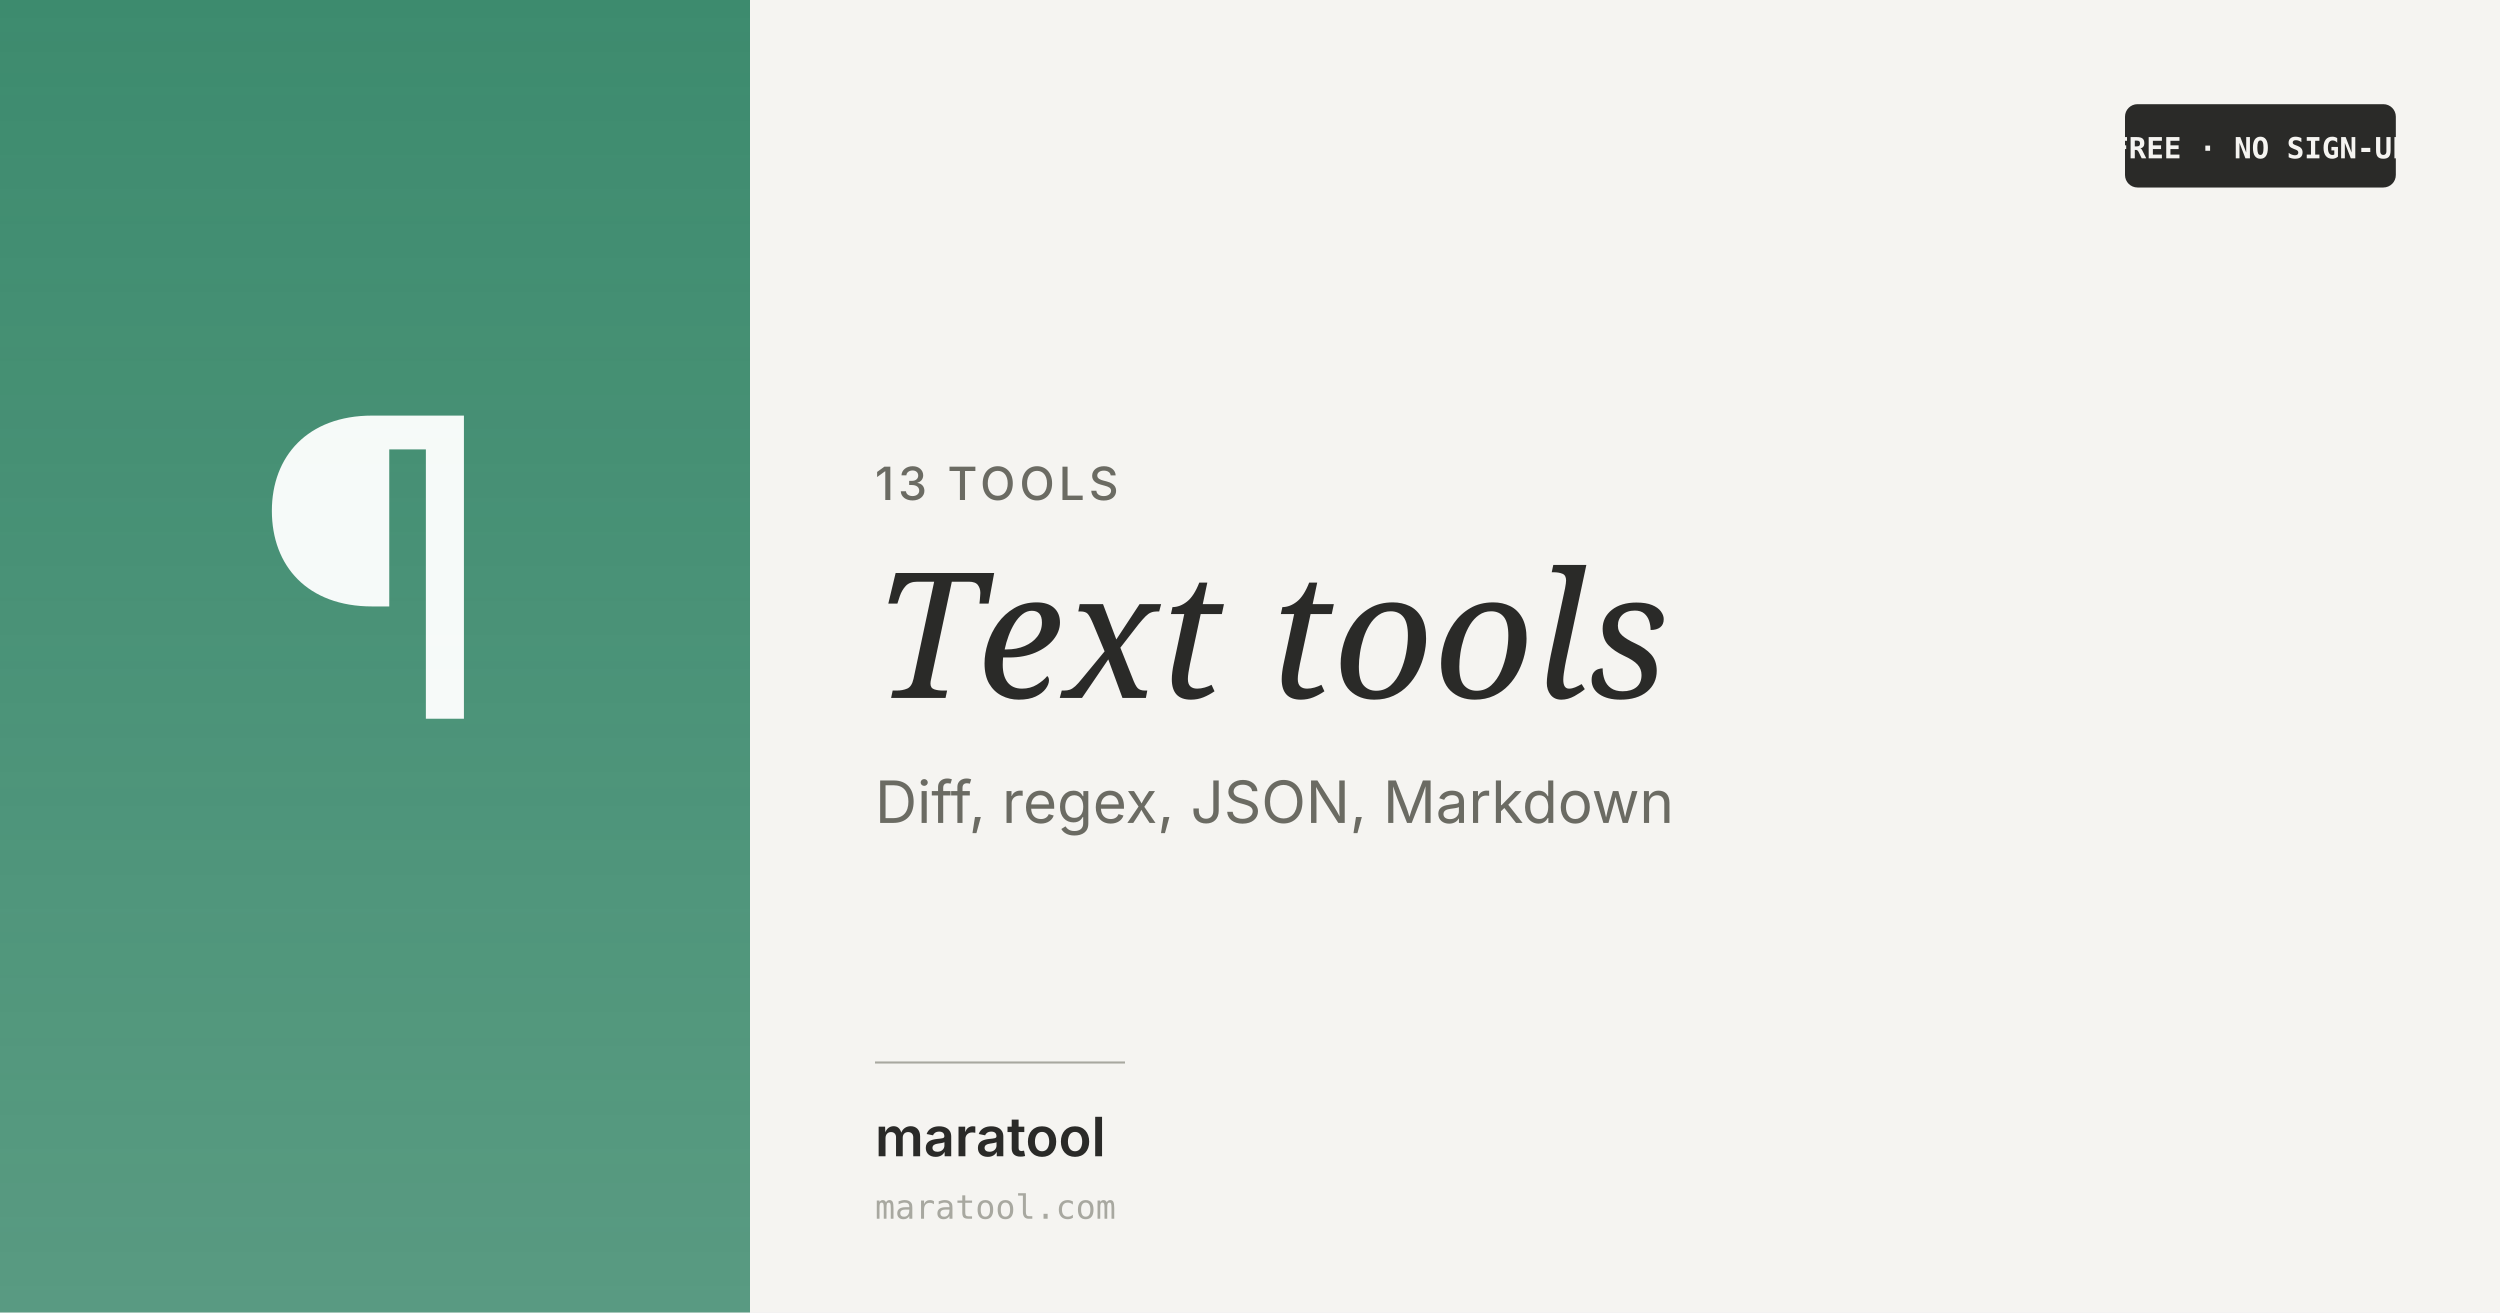
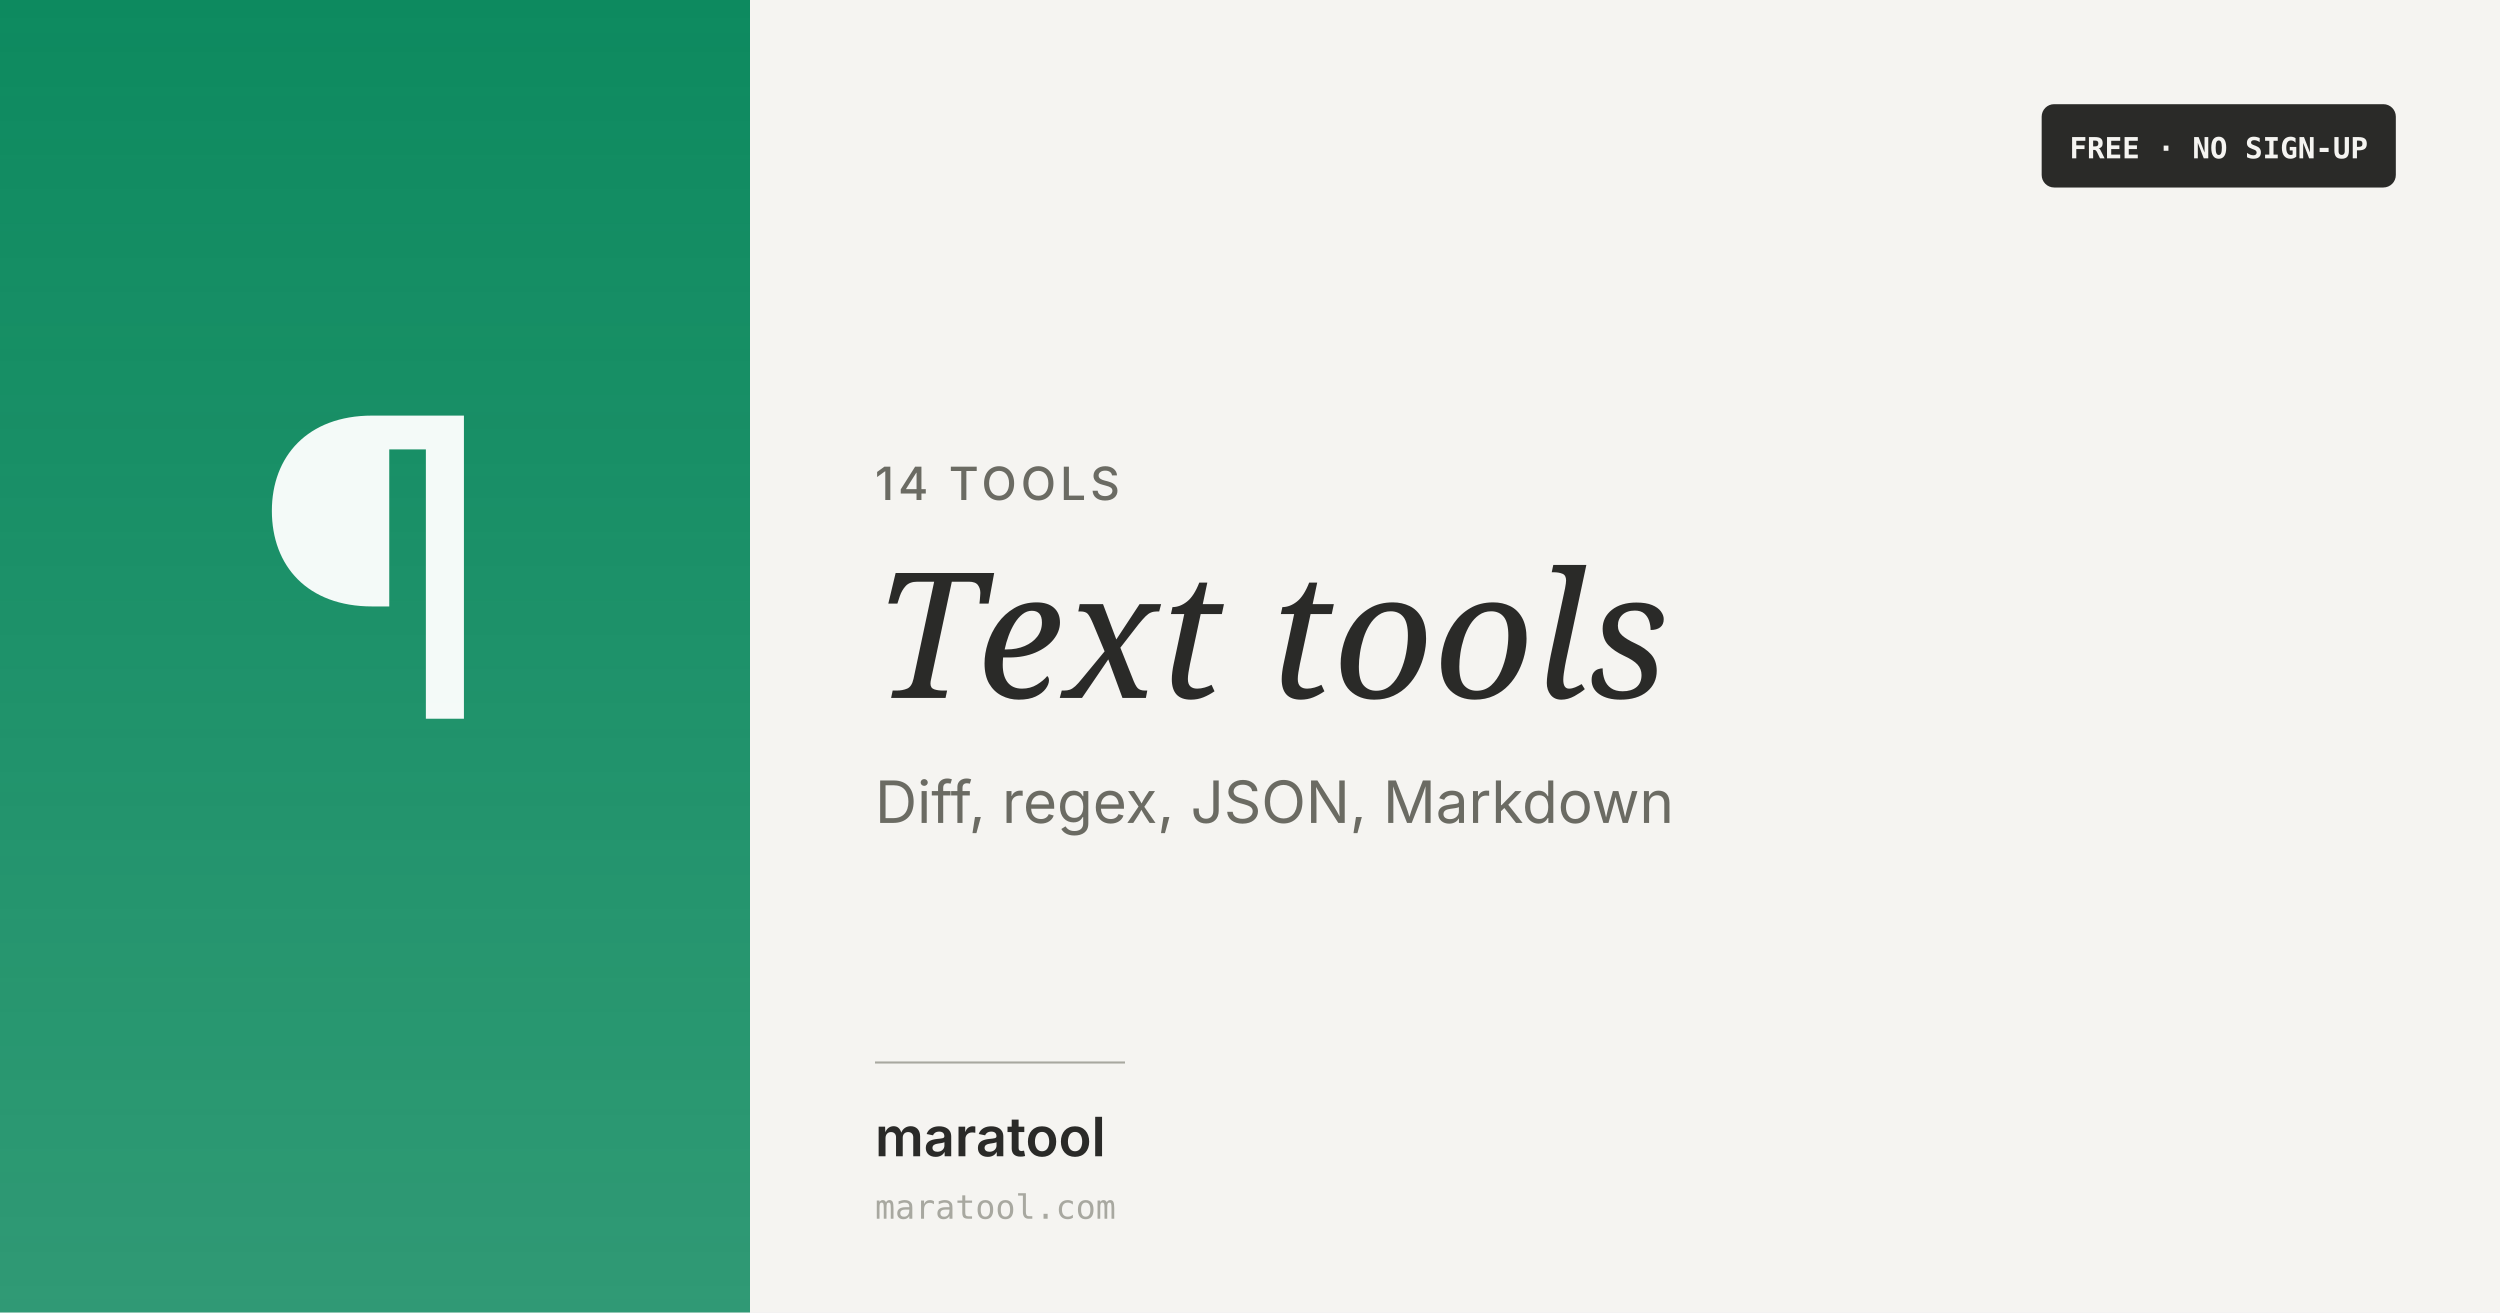
<svg xmlns="http://www.w3.org/2000/svg" width="1200" height="630" viewBox="0 0 1200 630">
  <defs>
    <linearGradient id="g" x1="0" y1="0" x2="0" y2="1">
-       <stop offset="0%" stop-color="#3d8b6e" stop-opacity="1" />
-       <stop offset="100%" stop-color="#3d8b6e" stop-opacity="0.85" />
+       <stop offset="0%" stop-color="#0d8a5f" stop-opacity="1" />
+       <stop offset="100%" stop-color="#0d8a5f" stop-opacity="0.85" />
    </linearGradient>
    <style>
      .h { font-family: 'Instrument Serif', Georgia, serif; font-style: italic; }
      .b { font-family: 'Inter', -apple-system, system-ui, sans-serif; }
      .mono { font-family: 'Fira Mono', 'Consolas', monospace; }
    </style>
  </defs>
  <rect width="1200" height="630" fill="#f5f4f1" />
  <rect x="0" y="0" width="360" height="630" fill="url(#g)" />
  <text x="180" y="345" font-size="200" fill="#ffffff" text-anchor="middle" font-family="Inter, system-ui, sans-serif" opacity="0.95">¶</text>
-   <text x="420" y="240" class="b" font-size="22" font-weight="500" fill="#6b6b63" letter-spacing="2">13 TOOLS</text>
+   <text x="420" y="240" class="b" font-size="22" font-weight="500" fill="#6b6b63" letter-spacing="2">14 TOOLS</text>
  <text x="420" y="335" class="h" font-size="84" fill="#2a2a28">Text tools</text>
  <text x="420" y="395" class="b" font-size="28" fill="#6b6b63">Diff, regex, JSON, Markdown</text>
  <line x1="420" y1="510" x2="540" y2="510" stroke="#a8a8a0" stroke-width="1" />
  <text x="420" y="555" class="b" font-size="26" font-weight="600" fill="#2a2a28">maratool</text>
  <text x="420" y="585" class="mono" font-size="16" fill="#a8a8a0">maratool.com</text>
-   <rect x="1020" y="50" width="130" height="40" rx="6" fill="#2a2a28" />
-   <text x="1085" y="76" class="mono" font-size="14" font-weight="600" fill="#f5f4f1" text-anchor="middle">FREE · NO SIGN-UP</text>
+   <rect x="980" y="50" width="170" height="40" rx="6" fill="#2a2a28" />
+   <text x="1065" y="76" class="mono" font-size="14" font-weight="600" fill="#f5f4f1" text-anchor="middle">FREE · NO SIGN-UP</text>
</svg>
